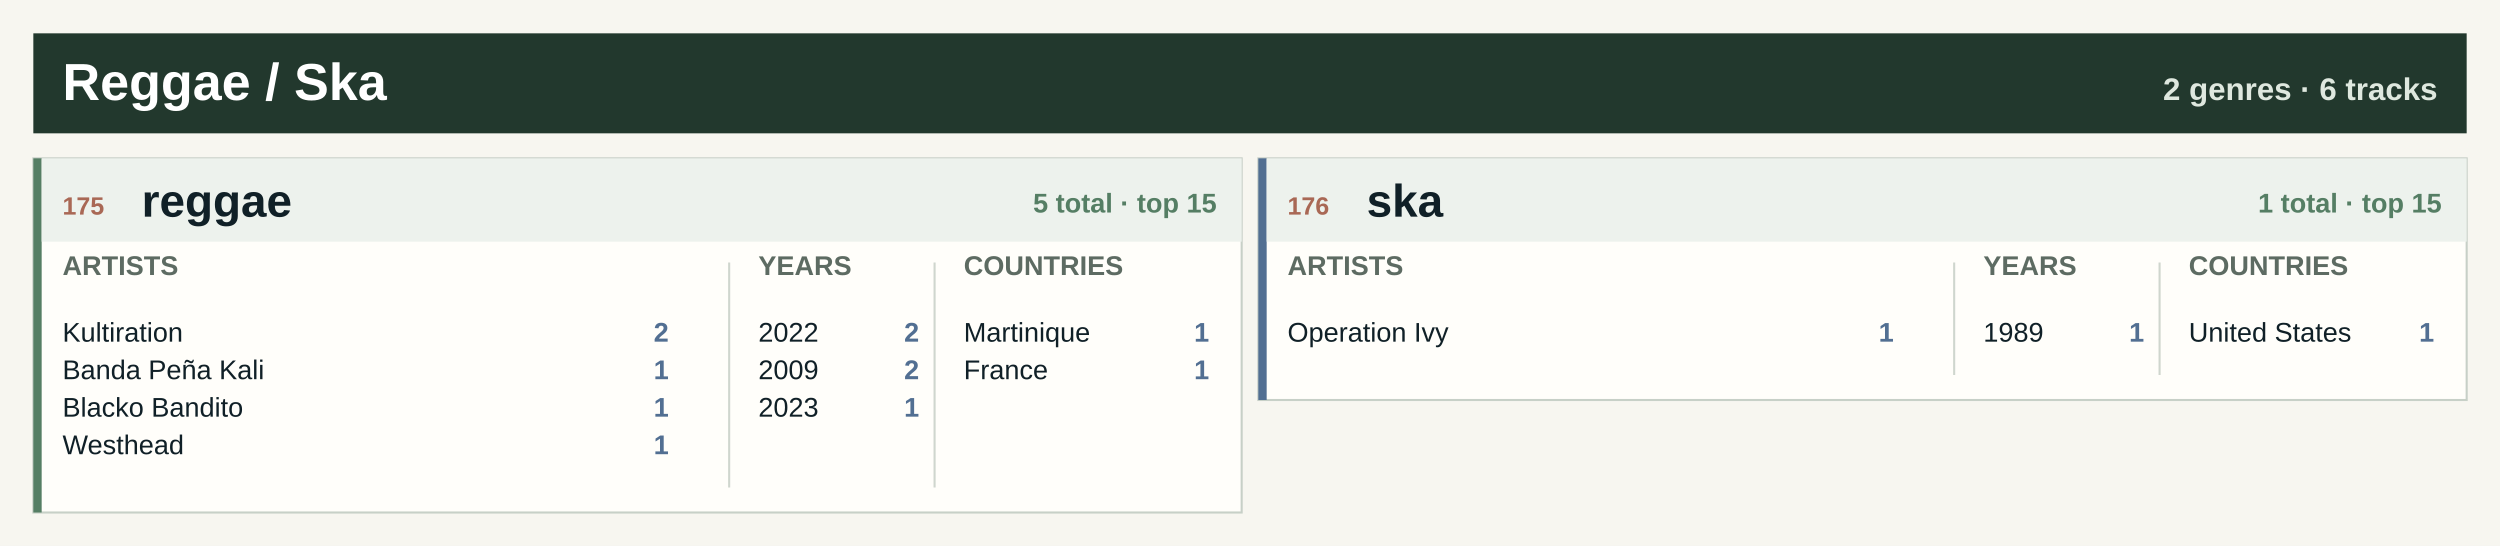
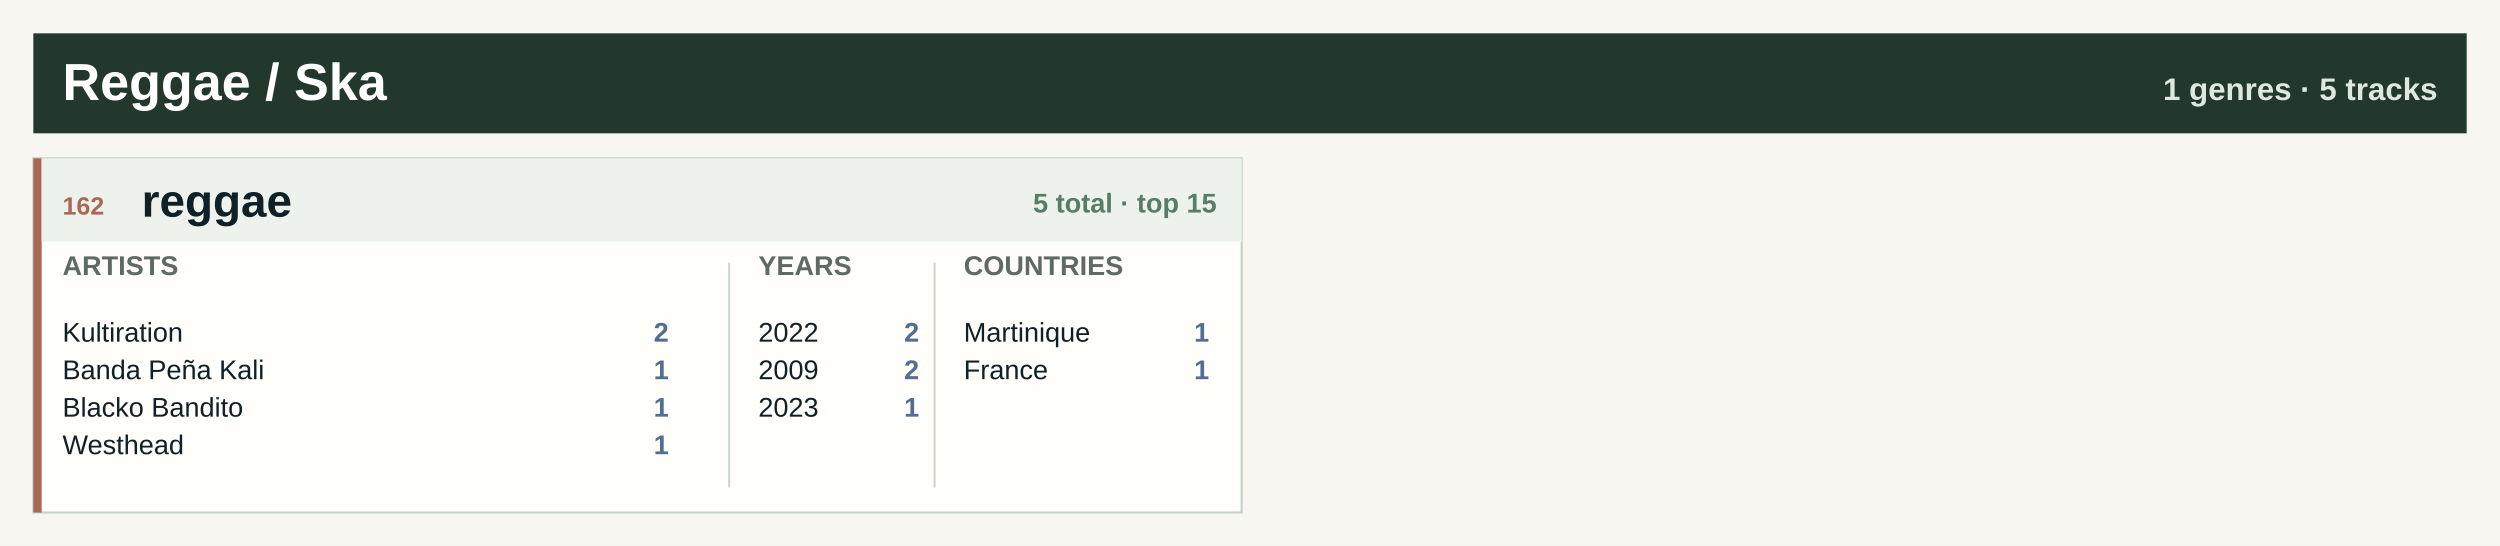
- <svg xmlns="http://www.w3.org/2000/svg" width="1200" height="262.0" viewBox="0 0 1200 262.0" role="img" aria-label="Reggae / Ska genre atlas">
-   <rect width="1200" height="262.0" fill="#f7f6f0" />
+ <svg xmlns="http://www.w3.org/2000/svg" width="1200" height="262" viewBox="0 0 1200 262" role="img" aria-label="Reggae / Ska genre atlas">
+   <rect width="1200" height="262" fill="#f7f6f0" />
  <rect x="16" y="16" width="1168" height="48" fill="#22382d" />
  <text x="30.0" y="48.0" font-family="Segoe UI, Arial, sans-serif" font-size="25" font-weight="800" fill="#ffffff" text-anchor="start">Reggae / Ska</text>
-   <text x="1170.0" y="48.0" font-family="Segoe UI, Arial, sans-serif" font-size="15" font-weight="800" fill="#dfe8df" text-anchor="end">2 genres · 6 tracks</text>
+   <text x="1170.0" y="48.0" font-family="Segoe UI, Arial, sans-serif" font-size="15" font-weight="800" fill="#dfe8df" text-anchor="end">1 genres · 5 tracks</text>
  <rect x="16.0" y="76.0" width="580.0" height="170" fill="#fffefa" stroke="#c7d0c7" />
-   <rect x="16.0" y="76.0" width="4" height="170" fill="#557e64" />
+   <rect x="16.0" y="76.0" width="4" height="170" fill="#a96855" />
  <rect x="20.0" y="76.0" width="576.0" height="40" fill="#edf2ed" />
-   <text x="30.0" y="103.0" font-family="Segoe UI, Arial, sans-serif" font-size="12" font-weight="800" fill="#a96855" text-anchor="start">175</text>
+   <text x="30.0" y="103.0" font-family="Segoe UI, Arial, sans-serif" font-size="12" font-weight="800" fill="#a96855" text-anchor="start">162</text>
  <text x="68.0" y="104.0" font-family="Segoe UI, Arial, sans-serif" font-size="22" font-weight="800" fill="#102027" text-anchor="start">reggae</text>
  <text x="584.0" y="102.0" font-family="Segoe UI, Arial, sans-serif" font-size="13" font-weight="800" fill="#557e64" text-anchor="end">5 total · top 15</text>
  <text x="30.0" y="132.0" font-family="Segoe UI, Arial, sans-serif" font-size="13" font-weight="800" fill="#5d6b62" text-anchor="start">ARTISTS</text>
  <text x="364.0" y="132.0" font-family="Segoe UI, Arial, sans-serif" font-size="13" font-weight="800" fill="#5d6b62" text-anchor="start">YEARS</text>
  <text x="462.6" y="132.0" font-family="Segoe UI, Arial, sans-serif" font-size="13" font-weight="800" fill="#5d6b62" text-anchor="start">COUNTRIES</text>
-   <line x1="350.0" y1="126.0" x2="350.0" y2="234.0" stroke="#cfd6ce" />
-   <line x1="448.6" y1="126.0" x2="448.6" y2="234.0" stroke="#cfd6ce" />
+   <line x1="350.0" y1="126" x2="350.0" y2="234" stroke="#cfd6ce" />
+   <line x1="448.6" y1="126" x2="448.6" y2="234" stroke="#cfd6ce" />
  <text x="30.0" y="164.0" font-family="Segoe UI, Arial, sans-serif" font-size="13" font-weight="400" fill="#102027" text-anchor="start">Kultiration</text>
  <text x="321.0" y="164.0" font-family="Segoe UI, Arial, sans-serif" font-size="13" font-weight="800" fill="#526f92" text-anchor="end">2</text>
  <text x="30.0" y="182.0" font-family="Segoe UI, Arial, sans-serif" font-size="13" font-weight="400" fill="#102027" text-anchor="start">Banda Peña Kali</text>
  <text x="321.0" y="182.0" font-family="Segoe UI, Arial, sans-serif" font-size="13" font-weight="800" fill="#526f92" text-anchor="end">1</text>
  <text x="30.0" y="200.0" font-family="Segoe UI, Arial, sans-serif" font-size="13" font-weight="400" fill="#102027" text-anchor="start">Blacko Bandito</text>
  <text x="321.0" y="200.0" font-family="Segoe UI, Arial, sans-serif" font-size="13" font-weight="800" fill="#526f92" text-anchor="end">1</text>
  <text x="30.0" y="218.0" font-family="Segoe UI, Arial, sans-serif" font-size="13" font-weight="400" fill="#102027" text-anchor="start">Westhead</text>
  <text x="321.0" y="218.0" font-family="Segoe UI, Arial, sans-serif" font-size="13" font-weight="800" fill="#526f92" text-anchor="end">1</text>
  <text x="364.0" y="164.0" font-family="Segoe UI, Arial, sans-serif" font-size="13" font-weight="400" fill="#102027" text-anchor="start">2022</text>
  <text x="441.2" y="164.0" font-family="Segoe UI, Arial, sans-serif" font-size="13" font-weight="800" fill="#526f92" text-anchor="end">2</text>
  <text x="364.0" y="182.0" font-family="Segoe UI, Arial, sans-serif" font-size="13" font-weight="400" fill="#102027" text-anchor="start">2009</text>
  <text x="441.2" y="182.0" font-family="Segoe UI, Arial, sans-serif" font-size="13" font-weight="800" fill="#526f92" text-anchor="end">2</text>
  <text x="364.0" y="200.0" font-family="Segoe UI, Arial, sans-serif" font-size="13" font-weight="400" fill="#102027" text-anchor="start">2023</text>
  <text x="441.2" y="200.0" font-family="Segoe UI, Arial, sans-serif" font-size="13" font-weight="800" fill="#526f92" text-anchor="end">1</text>
  <text x="462.6" y="164.0" font-family="Segoe UI, Arial, sans-serif" font-size="13" font-weight="400" fill="#102027" text-anchor="start">Martinique</text>
  <text x="580.4" y="164.0" font-family="Segoe UI, Arial, sans-serif" font-size="13" font-weight="800" fill="#526f92" text-anchor="end">1</text>
  <text x="462.6" y="182.0" font-family="Segoe UI, Arial, sans-serif" font-size="13" font-weight="400" fill="#102027" text-anchor="start">France</text>
  <text x="580.4" y="182.0" font-family="Segoe UI, Arial, sans-serif" font-size="13" font-weight="800" fill="#526f92" text-anchor="end">1</text>
-   <rect x="604.0" y="76.0" width="580.0" height="116" fill="#fffefa" stroke="#c7d0c7" />
-   <rect x="604.0" y="76.0" width="4" height="116" fill="#526f92" />
-   <rect x="608.0" y="76.0" width="576.0" height="40" fill="#edf2ed" />
-   <text x="618.0" y="103.0" font-family="Segoe UI, Arial, sans-serif" font-size="12" font-weight="800" fill="#a96855" text-anchor="start">176</text>
-   <text x="656.0" y="104.0" font-family="Segoe UI, Arial, sans-serif" font-size="22" font-weight="800" fill="#102027" text-anchor="start">ska</text>
-   <text x="1172.0" y="102.0" font-family="Segoe UI, Arial, sans-serif" font-size="13" font-weight="800" fill="#557e64" text-anchor="end">1 total · top 15</text>
-   <text x="618.0" y="132.0" font-family="Segoe UI, Arial, sans-serif" font-size="13" font-weight="800" fill="#5d6b62" text-anchor="start">ARTISTS</text>
-   <text x="952.0" y="132.0" font-family="Segoe UI, Arial, sans-serif" font-size="13" font-weight="800" fill="#5d6b62" text-anchor="start">YEARS</text>
-   <text x="1050.6" y="132.0" font-family="Segoe UI, Arial, sans-serif" font-size="13" font-weight="800" fill="#5d6b62" text-anchor="start">COUNTRIES</text>
-   <line x1="938.0" y1="126.0" x2="938.0" y2="180.0" stroke="#cfd6ce" />
-   <line x1="1036.6" y1="126.0" x2="1036.6" y2="180.0" stroke="#cfd6ce" />
-   <text x="618.0" y="164.0" font-family="Segoe UI, Arial, sans-serif" font-size="13" font-weight="400" fill="#102027" text-anchor="start">Operation Ivy</text>
-   <text x="909.0" y="164.0" font-family="Segoe UI, Arial, sans-serif" font-size="13" font-weight="800" fill="#526f92" text-anchor="end">1</text>
-   <text x="952.0" y="164.0" font-family="Segoe UI, Arial, sans-serif" font-size="13" font-weight="400" fill="#102027" text-anchor="start">1989</text>
-   <text x="1029.2" y="164.0" font-family="Segoe UI, Arial, sans-serif" font-size="13" font-weight="800" fill="#526f92" text-anchor="end">1</text>
-   <text x="1050.6" y="164.0" font-family="Segoe UI, Arial, sans-serif" font-size="13" font-weight="400" fill="#102027" text-anchor="start">United States</text>
-   <text x="1168.4" y="164.0" font-family="Segoe UI, Arial, sans-serif" font-size="13" font-weight="800" fill="#526f92" text-anchor="end">1</text>
</svg>
